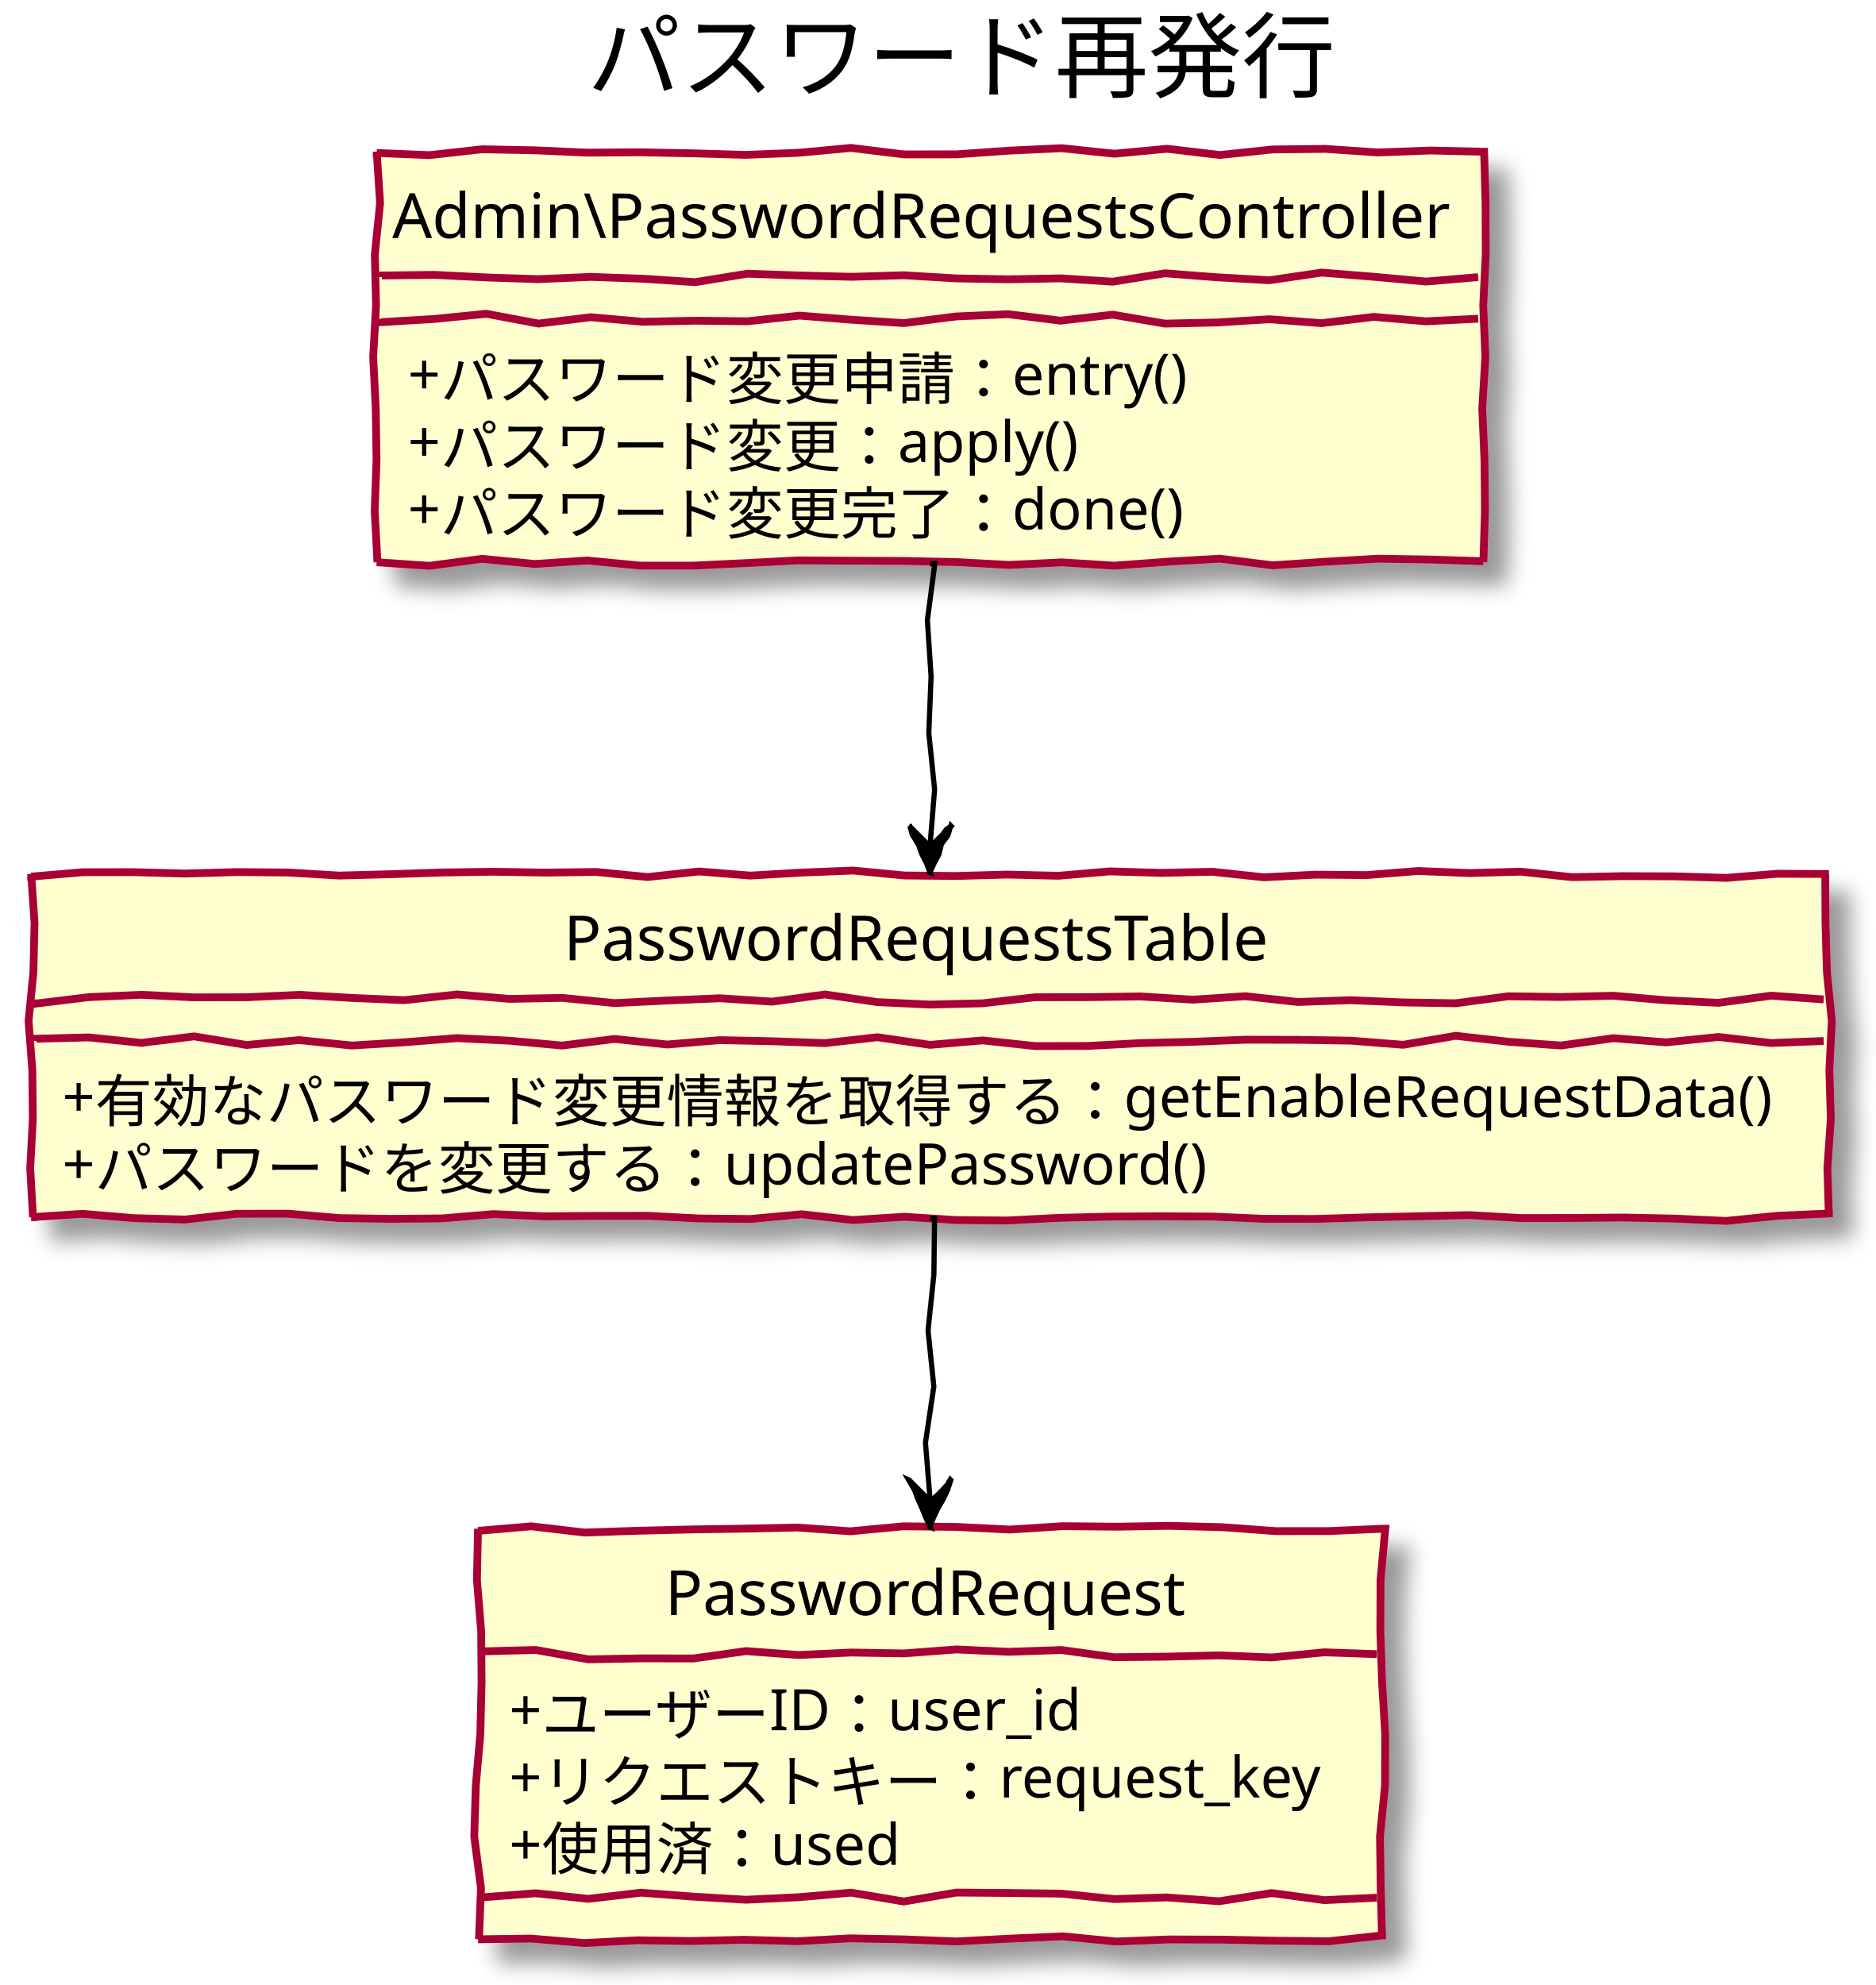
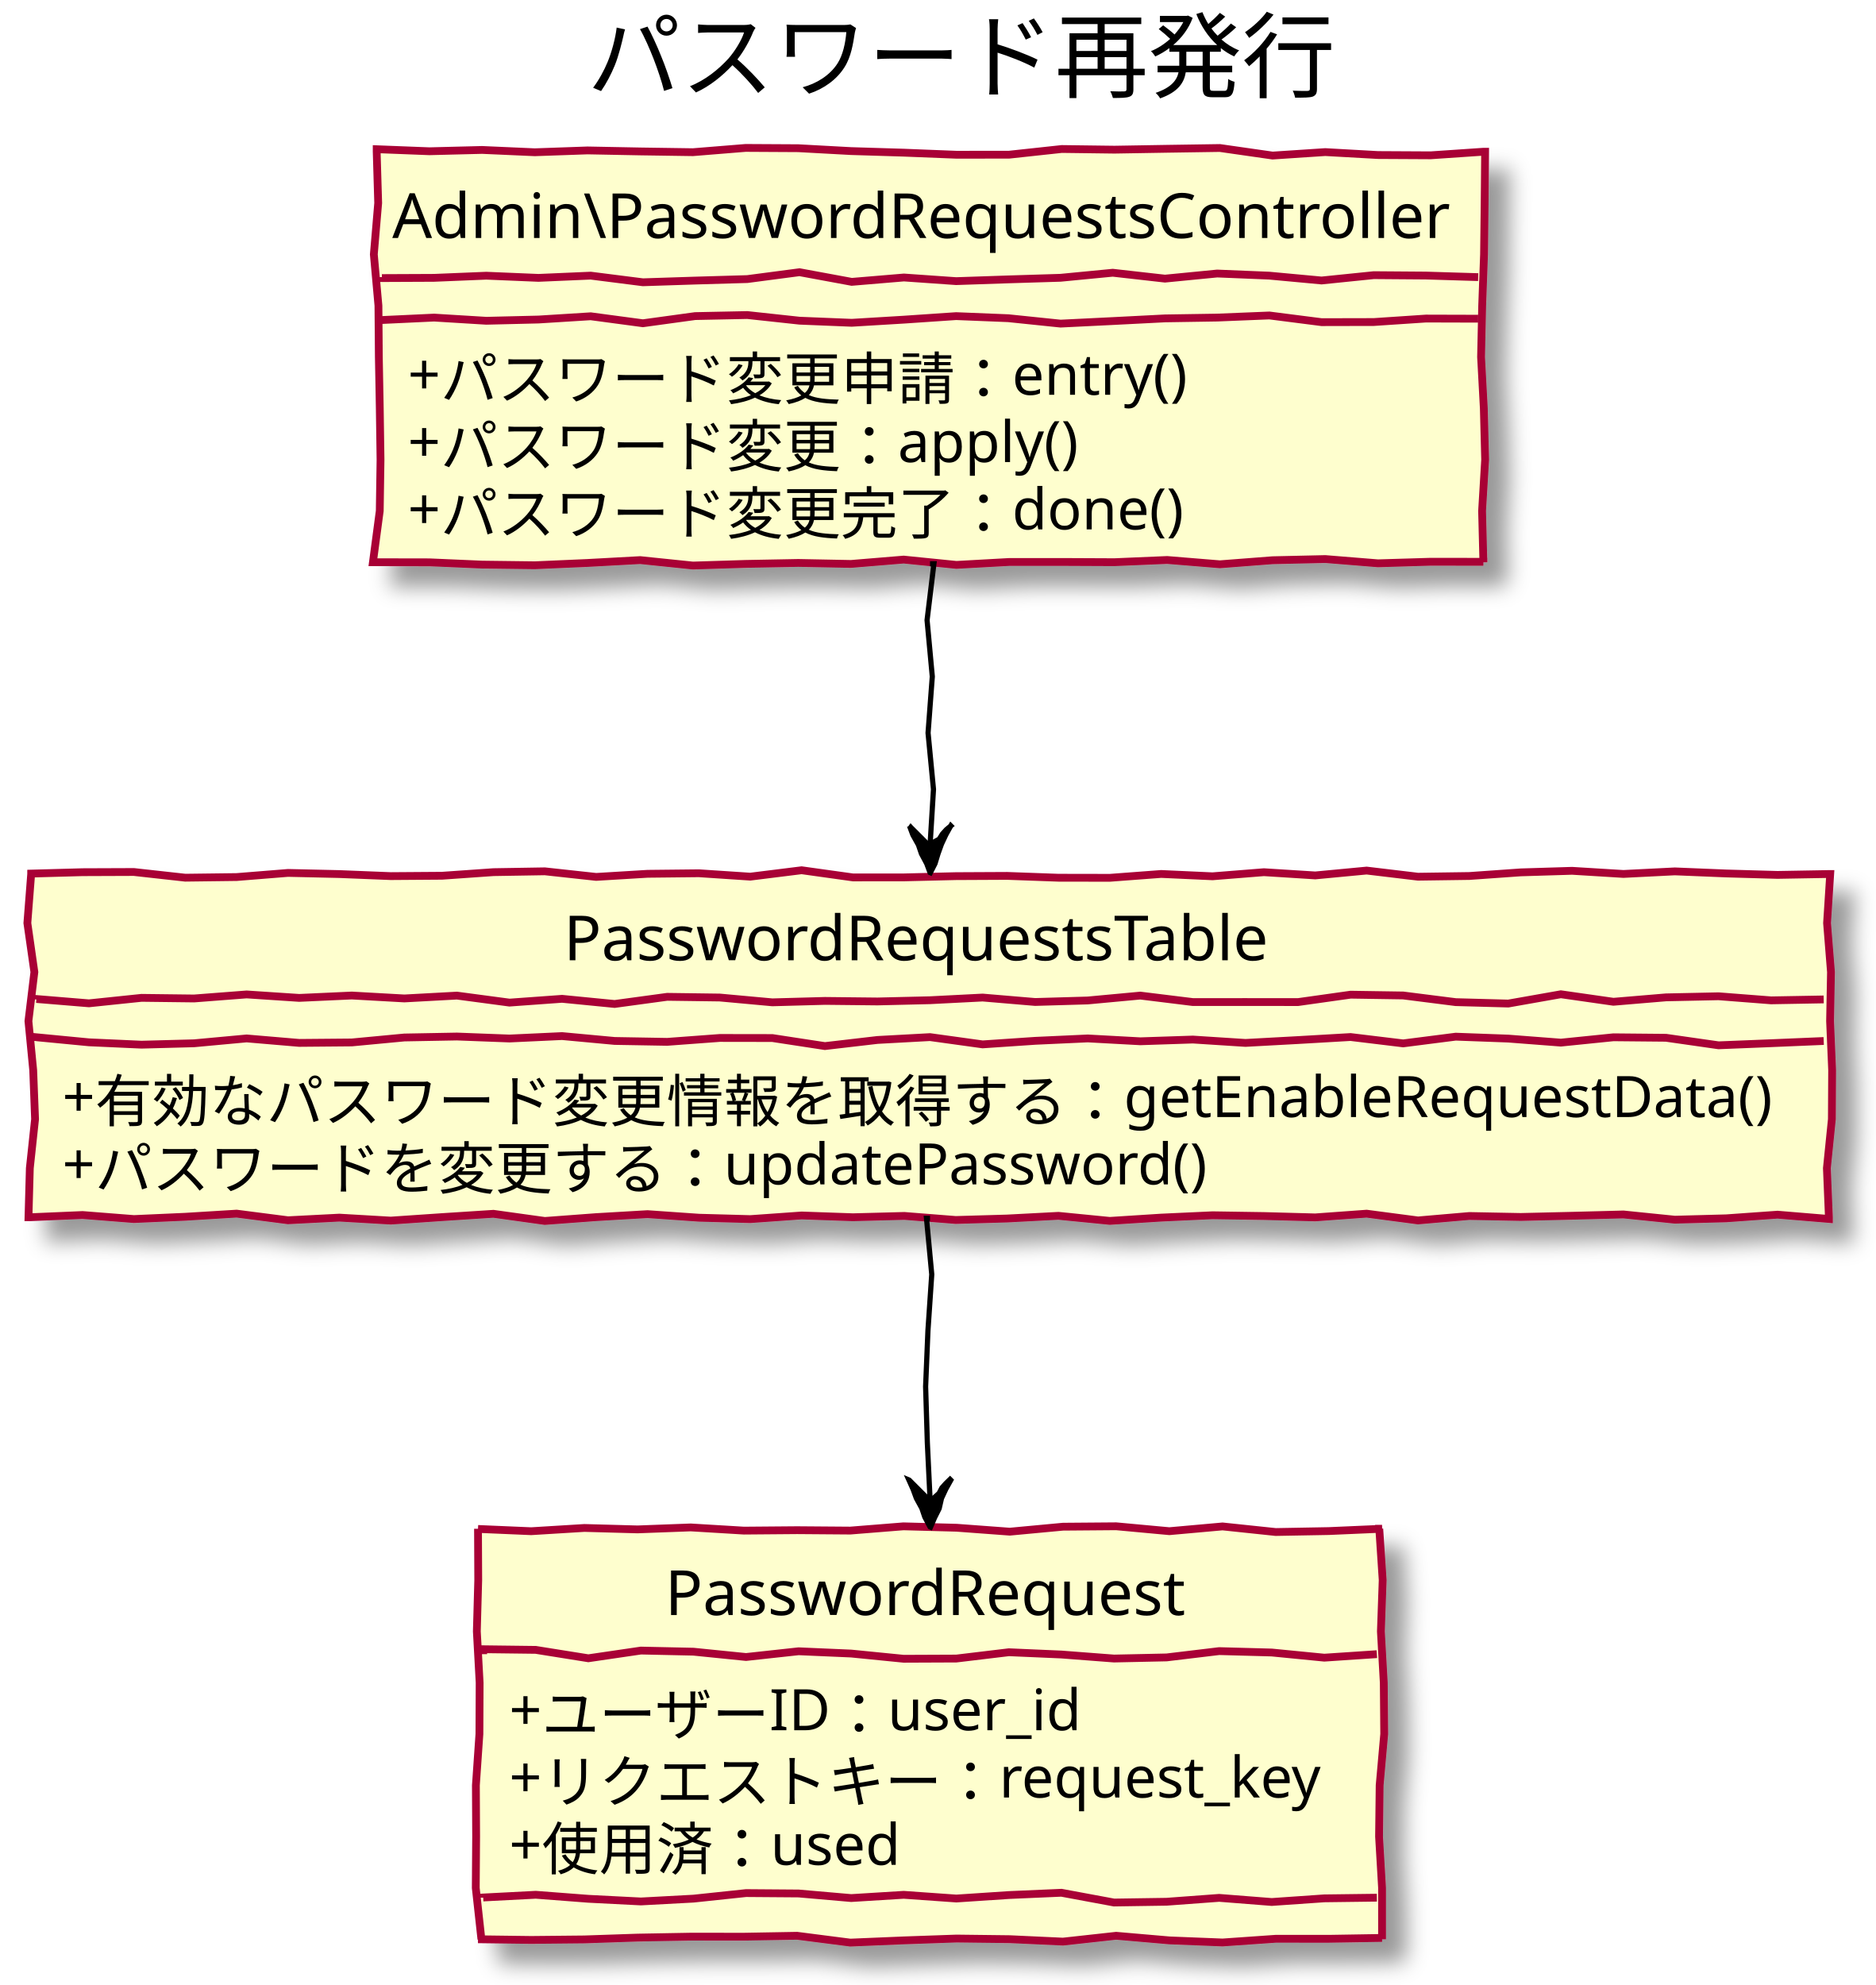
<svg xmlns="http://www.w3.org/2000/svg" contentScriptType="application/ecmascript" contentStyleType="text/css" height="382px" preserveAspectRatio="none" style="width:361px;height:382px;" version="1.1" viewBox="0 0 361 382" width="361px" zoomAndPan="magnify">
  <defs>
-     <filter height="300%" id="f0id1fc" width="300%" x="-1" y="-1">
+     <filter height="300%" id="fj5wxhv" width="300%" x="-1" y="-1">
      <feGaussianBlur result="blurOut" stdDeviation="2.0" />
      <feColorMatrix in="blurOut" result="blurOut2" type="matrix" values="0 0 0 0 0 0 0 0 0 0 0 0 0 0 0 0 0 0 .4 0" />
      <feOffset dx="4.0" dy="4.0" in="blurOut2" result="blurOut3" />
      <feBlend in="SourceGraphic" in2="blurOut3" mode="normal" />
    </filter>
  </defs>
  <g>
    <text fill="#000000" font-family="sans-serif" font-size="18" lengthAdjust="spacingAndGlyphs" textLength="144" x="113" y="17.402">パスワード再発行</text>
-     <polygon fill="#FEFECE" filter="url(#f0id1fc)" points="72.5,29.199,72.5,29.438,82.643,29.856,92.786,28.723,102.929,28.927,113.071,29.375,123.214,29.308,133.357,29.506,143.5,29.801,153.643,29.407,163.786,28.467,173.929,29.708,184.071,29.702,194.214,28.989,204.357,28.521,214.5,29.581,224.643,28.629,234.786,29.831,244.929,28.76,255.071,28.65,265.214,29.342,275.357,28.965,285.5,29.199,285.642,29.199,285.922,39.074,285.954,48.949,285.472,58.824,285.882,68.698,285.288,78.573,285.706,88.448,285.807,98.323,285.5,108.197,285.5,108.005,275.357,107.68,265.214,107.517,255.071,108.104,244.929,108.794,234.786,107.513,224.643,108.099,214.5,108.856,204.357,108.225,194.214,108.717,184.071,108.163,173.929,107.955,163.786,107.904,153.643,107.841,143.5,108.368,133.357,108.851,123.214,108.846,113.071,107.867,102.929,108.533,92.786,107.542,82.643,108.888,72.5,108.197,72.644,108.197,72.118,98.323,72.468,88.448,72.316,78.573,71.826,68.698,72.377,58.824,72.142,48.949,73.156,39.074,72.5,29.199" style="stroke: #A80036; stroke-width: 1.5;" />
+     <polygon fill="#FEFECE" filter="url(#fj5wxhv)" points="72.5,29.199,72.5,28.715,82.643,29.108,92.786,28.854,102.929,29.302,113.071,28.948,123.214,29.142,133.357,29.289,143.5,28.466,153.643,28.522,163.786,29.074,173.929,29.38,184.071,29.78,194.214,29.769,204.357,28.673,214.5,28.802,224.643,28.633,234.786,28.482,244.929,29.937,255.071,29.268,265.214,29.835,275.357,29.889,285.5,29.199,285.834,29.199,285.742,39.074,285.627,48.949,285.269,58.824,285.055,68.698,285.584,78.573,285.84,88.448,285.251,98.323,285.5,108.197,285.5,108.117,275.357,108.103,265.214,108.405,255.071,107.584,244.929,107.812,234.786,108.593,224.643,107.763,214.5,108.191,204.357,108.144,194.214,108.149,184.071,108.711,173.929,107.687,163.786,108.526,153.643,108.331,143.5,108.52,133.357,108.836,123.214,107.787,113.071,108.339,102.929,108.781,92.786,108.654,82.643,108.215,72.5,108.197,71.777,108.197,73.089,98.323,73.238,88.448,73.094,78.573,72.914,68.698,72.837,58.824,71.951,48.949,72.789,39.074,72.5,29.199" style="stroke: #A80036; stroke-width: 1.5;" />
    <text fill="#000000" font-family="sans-serif" font-size="12" lengthAdjust="spacingAndGlyphs" textLength="207" x="75.5" y="45.801">Admin\PasswordRequestsController</text>
-     <path d="M73.5,53.332 L73.5,53.018 L83.548,52.895 L93.595,53.391 L103.643,53.723 L113.691,53.283 L123.738,53.639 L133.786,54.299 L143.833,52.673 L153.881,53.018 L163.929,53.268 L173.976,52.974 L184.024,53.573 L194.071,53.754 L204.119,53.566 L214.167,54.208 L224.214,52.594 L234.262,53.364 L244.31,53.934 L254.357,52.459 L264.405,53.264 L274.452,54.184 L284.5,53.332 " fill="#FEFECE" style="stroke: #A80036; stroke-width: 1.5;" />
-     <path d="M73.5,61.332 L73.5,61.99 L83.548,61.389 L93.595,60.384 L103.643,62.272 L113.691,61.047 L123.738,61.923 L133.786,61.715 L143.833,61.827 L153.881,60.738 L163.929,61.531 L173.976,62.18 L184.024,60.898 L194.071,60.465 L204.119,61.71 L214.167,60.558 L224.214,62.276 L234.262,62.062 L244.31,61.436 L254.357,62.193 L264.405,60.978 L274.452,61.837 L284.5,61.332 " fill="#FEFECE" style="stroke: #A80036; stroke-width: 1.5;" />
+     <path d="M73.5,53.332 L73.5,53.515 L83.548,53.47 L93.595,53.057 L103.643,53.476 L113.691,53.045 L123.738,54.322 L133.786,53.996 L143.833,53.707 L153.881,52.384 L163.929,54.243 L173.976,53.401 L184.024,54.103 L194.071,53.766 L204.119,53.458 L214.167,52.488 L224.214,53.621 L234.262,52.638 L244.31,53.048 L254.357,53.981 L264.405,52.953 L274.452,53.029 L284.5,53.332 " fill="#FEFECE" style="stroke: #A80036; stroke-width: 1.5;" />
+     <path d="M73.5,61.332 L73.5,61.588 L83.548,61.118 L93.595,61.731 L103.643,61.492 L113.691,60.865 L123.738,62.209 L133.786,60.83 L143.833,60.627 L153.881,61.714 L163.929,62.12 L173.976,61.516 L184.024,60.835 L194.071,61.239 L204.119,62.278 L214.167,61.786 L224.214,61.273 L234.262,61.116 L244.31,60.71 L254.357,61.996 L264.405,61.974 L274.452,61.304 L284.5,61.332 " fill="#FEFECE" style="stroke: #A80036; stroke-width: 1.5;" />
    <text fill="#000000" font-family="sans-serif" font-size="11" lengthAdjust="spacingAndGlyphs" textLength="155" x="78.5" y="75.967">+パスワード変更申請：entry()</text>
    <text fill="#000000" font-family="sans-serif" font-size="11" lengthAdjust="spacingAndGlyphs" textLength="134" x="78.5" y="88.922">+パスワード変更：apply()</text>
    <text fill="#000000" font-family="sans-serif" font-size="11" lengthAdjust="spacingAndGlyphs" textLength="154" x="78.5" y="101.877">+パスワード変更完了：done()</text>
-     <polygon fill="#FEFECE" filter="url(#f0id1fc)" points="6,168.199,6,168.699,15.886,167.855,25.771,167.843,35.657,168.107,45.543,167.825,55.429,167.91,65.314,168.496,75.2,168.232,85.086,167.905,94.971,167.761,104.857,167.928,114.743,167.804,124.629,168.779,134.514,167.708,144.4,168.501,154.286,167.925,164.171,167.53,174.057,168.478,183.943,168.579,193.829,168.305,203.714,168.535,213.6,167.693,223.486,167.98,233.371,167.767,243.257,168.832,253.143,168.323,263.029,168.403,272.914,167.622,282.8,168.014,292.686,167.748,302.571,168.803,312.457,168.608,322.343,168.646,332.229,168.942,342.114,168.148,352,168.199,351.304,168.199,351.344,177.634,351.617,187.069,352.561,196.503,352.091,205.938,352.365,215.373,351.713,224.808,352,234.242,352,233.536,342.114,233.972,332.229,234.96,322.343,234.512,312.457,234.306,302.571,234.392,292.686,234.403,282.8,233.841,272.914,234.062,263.029,234.276,253.143,234.578,243.257,234.547,233.371,234.124,223.486,234.063,213.6,234.131,203.714,234.372,193.829,234.875,183.943,234.79,174.057,234.159,164.171,234.79,154.286,233.678,144.4,234.586,134.514,234.482,124.629,233.976,114.743,233.993,104.857,234.076,94.971,233.649,85.086,234.471,75.2,234.562,65.314,234.412,55.429,233.568,45.543,233.588,35.657,234.691,25.771,234.423,15.886,233.596,6,234.242,6.353,234.242,5.815,224.808,6.313,215.373,6.221,205.938,5.498,196.503,6.43,187.069,6.65,177.634,6,168.199" style="stroke: #A80036; stroke-width: 1.5;" />
+     <polygon fill="#FEFECE" filter="url(#fj5wxhv)" points="6,168.199,6,168.117,15.886,167.848,25.771,167.81,35.657,168.906,45.543,168.783,55.429,167.987,65.314,168.207,75.2,168.602,85.086,168.531,94.971,167.84,104.857,167.679,114.743,168.756,124.629,168.157,134.514,168.052,144.4,168.706,154.286,167.473,164.171,168.854,174.057,168.846,183.943,168.608,193.829,168.559,203.714,168.914,213.6,168.931,223.486,168.188,233.371,168.637,243.257,167.849,253.143,168.471,263.029,167.535,272.914,168.717,282.8,168.579,292.686,167.882,302.571,167.582,312.457,168.186,322.343,167.691,332.229,168.093,342.114,168.371,352,168.199,352.252,168.199,351.646,177.634,352.401,187.069,352.227,196.503,352.623,205.938,352.574,215.373,351.614,224.808,352,234.242,352,234.576,342.114,233.756,332.229,234.458,322.343,234.72,312.457,233.713,302.571,233.966,292.686,234.197,282.8,234.01,272.914,234.865,263.029,233.563,253.143,234.28,243.257,234.017,233.371,233.869,223.486,234.322,213.6,234.952,203.714,233.978,193.829,234.495,183.943,234.778,174.057,233.996,164.171,234.252,154.286,233.909,144.4,234.609,134.514,234.34,124.629,233.652,114.743,234.228,104.857,234.965,94.971,233.589,85.086,234.226,75.2,234.897,65.314,234.324,55.429,234.831,45.543,233.555,35.657,234.159,25.771,234.598,15.886,233.82,6,234.242,5.484,234.242,5.74,224.808,6.749,215.373,6.39,205.938,5.472,196.503,6.616,187.069,5.267,177.634,6,168.199" style="stroke: #A80036; stroke-width: 1.5;" />
    <text fill="#000000" font-family="sans-serif" font-size="12" lengthAdjust="spacingAndGlyphs" textLength="141" x="108.5" y="184.801">PasswordRequestsTable</text>
-     <path d="M7,192.332 L7,193.124 L17.118,191.891 L27.235,191.439 L37.353,191.936 L47.471,191.914 L57.588,191.449 L67.706,192.043 L77.823,192.476 L87.941,191.378 L98.059,192.229 L108.177,192.037 L118.294,193.038 L128.412,192.544 L138.529,192.109 L148.647,192.762 L158.765,191.379 L168.882,192.85 L179,193.326 L189.118,193.079 L199.235,191.913 L209.353,191.896 L219.471,191.758 L229.588,192.378 L239.706,191.717 L249.823,192.827 L259.941,192.48 L270.059,192.908 L280.176,193.071 L290.294,191.729 L300.412,191.863 L310.529,191.628 L320.647,192.493 L330.765,192.983 L340.882,191.613 L351,192.332 " fill="#FEFECE" style="stroke: #A80036; stroke-width: 1.5;" />
-     <path d="M7,200.332 L7,199.898 L17.118,199.644 L27.235,200.697 L37.353,199.444 L47.471,201.101 L57.588,200.159 L67.706,201.204 L77.823,200.579 L87.941,199.779 L98.059,200.276 L108.177,201.207 L118.294,199.94 L128.412,201.009 L138.529,200.168 L148.647,200.381 L158.765,200.744 L168.882,199.608 L179,201.074 L189.118,200.219 L199.235,201.309 L209.353,201.288 L219.471,200.74 L229.588,200.49 L239.706,200.082 L249.823,200.107 L259.941,200.266 L270.059,201.064 L280.176,199.333 L290.294,200.472 L300.412,201.202 L310.529,199.793 L320.647,200.595 L330.765,199.562 L340.882,200.723 L351,200.332 " fill="#FEFECE" style="stroke: #A80036; stroke-width: 1.5;" />
+     <path d="M7,192.332 L7,192.249 L17.118,193.083 L27.235,192.029 L37.353,192.15 L47.471,191.371 L57.588,192.04 L67.706,191.58 L77.823,192.144 L87.941,191.596 L98.059,192.945 L108.177,192.216 L118.294,193.208 L128.412,191.832 L138.529,191.967 L148.647,192.892 L158.765,192.618 L168.882,192.725 L179,192.487 L189.118,191.971 L199.235,192.826 L209.353,192.535 L219.471,191.595 L229.588,192.841 L239.706,192.835 L249.823,192.845 L259.941,191.419 L270.059,191.571 L280.176,192.854 L290.294,193.127 L300.412,191.338 L310.529,192.786 L320.647,191.936 L330.765,191.725 L340.882,192.512 L351,192.332 " fill="#FEFECE" style="stroke: #A80036; stroke-width: 1.5;" />
+     <path d="M7,200.332 L7,199.611 L17.118,200.586 L27.235,201.041 L37.353,200.774 L47.471,199.839 L57.588,200.7 L67.706,200.612 L77.823,199.657 L87.941,199.472 L98.059,199.855 L108.177,199.386 L118.294,200.324 L128.412,200.498 L138.529,199.748 L148.647,199.764 L158.765,201.311 L168.882,200.134 L179,199.584 L189.118,200.985 L199.235,200.301 L209.353,199.839 L219.471,200.388 L229.588,200.054 L239.706,200.704 L249.823,200.154 L259.941,199.569 L270.059,200.793 L280.176,199.5 L290.294,199.871 L300.412,200.647 L310.529,199.619 L320.647,199.713 L330.765,201.162 L340.882,200.757 L351,200.332 " fill="#FEFECE" style="stroke: #A80036; stroke-width: 1.5;" />
    <text fill="#000000" font-family="sans-serif" font-size="11" lengthAdjust="spacingAndGlyphs" textLength="334" x="12" y="214.967">+有効なパスワード変更情報を取得する：getEnableRequestData()</text>
    <text fill="#000000" font-family="sans-serif" font-size="11" lengthAdjust="spacingAndGlyphs" textLength="226" x="12" y="227.922">+パスワードを変更する：updatePassword()</text>
-     <polygon fill="#FEFECE" filter="url(#f0id1fc)" points="92,294.199,92,294.607,102.235,293.727,112.471,294.927,122.706,294.584,132.941,294.335,143.177,294.177,153.412,293.961,163.647,294.688,173.882,293.727,184.118,293.846,194.353,294.355,204.588,293.699,214.823,293.802,225.059,293.635,235.294,293.9,245.529,294.652,255.765,294.64,266,294.199,266.623,294.199,265.706,304.074,265.668,313.949,266.008,323.824,266.604,333.698,266.578,343.573,265.604,353.448,265.742,363.322,266,373.197,266,372.462,255.765,373.583,245.529,373.481,235.294,373.269,225.059,373.235,214.823,373.633,204.588,372.638,194.353,373.079,184.118,373.616,173.882,373.22,163.647,373.022,153.412,373.576,143.177,373.298,132.941,373.539,122.706,373.395,112.471,373.926,102.235,373.068,92,373.197,92.186,373.197,92.575,363.322,91.275,353.448,91.582,343.573,92.452,333.698,92.685,323.824,92.611,313.949,91.795,304.074,92,294.199" style="stroke: #A80036; stroke-width: 1.5;" />
+     <polygon fill="#FEFECE" filter="url(#fj5wxhv)" points="92,294.199,92,294.235,102.235,294.672,112.471,294.045,122.706,294.323,132.941,293.942,143.177,294.557,153.412,294.473,163.647,294.551,173.882,293.732,184.118,294.004,194.353,294.761,204.588,293.803,214.823,293.721,225.059,294.667,235.294,293.75,245.529,294.827,255.765,294.644,266,294.199,265.464,294.199,266.119,304.074,265.774,313.949,266.329,323.824,266.414,333.698,265.535,343.573,265.422,353.448,265.999,363.322,266,373.197,266,372.94,255.765,373.107,245.529,373.104,235.294,373.818,225.059,373.414,214.823,372.527,204.588,373.652,194.353,373.181,184.118,373.059,173.882,373.415,163.647,373.843,153.412,372.526,143.177,372.704,132.941,372.696,122.706,372.879,112.471,373.227,102.235,373.328,92,373.197,92.654,373.197,91.569,363.322,91.64,353.448,91.593,343.573,92.272,333.698,92.315,323.824,91.776,313.949,92.044,304.074,92,294.199" style="stroke: #A80036; stroke-width: 1.5;" />
    <text fill="#000000" font-family="sans-serif" font-size="12" lengthAdjust="spacingAndGlyphs" textLength="102" x="128" y="310.801">PasswordRequest</text>
-     <path d="M93,318.332 L93,317.791 L103.118,317.524 L113.235,319.329 L123.353,319.139 L133.471,319.159 L143.588,317.742 L153.706,318.496 L163.823,318.02 L173.941,318.189 L184.059,317.425 L194.177,317.881 L204.294,317.534 L214.412,318.921 L224.529,318.811 L234.647,318.562 L244.765,318.967 L254.882,317.976 L265,318.332 " fill="#FEFECE" style="stroke: #A80036; stroke-width: 1.5;" />
+     <path d="M93,318.332 L93,317.384 L103.118,317.508 L113.235,319.124 L123.353,317.64 L133.471,317.857 L143.588,318.88 L153.706,317.776 L163.823,318.214 L173.941,319.22 L184.059,319.177 L194.177,317.963 L204.294,318.4 L214.412,319.174 L224.529,318.959 L234.647,317.745 L244.765,318.015 L254.882,319.007 L265,318.332 " fill="#FEFECE" style="stroke: #A80036; stroke-width: 1.5;" />
    <text fill="#000000" font-family="sans-serif" font-size="11" lengthAdjust="spacingAndGlyphs" textLength="115" x="98" y="332.967">+ユーザーID：user_id</text>
    <text fill="#000000" font-family="sans-serif" font-size="11" lengthAdjust="spacingAndGlyphs" textLength="162" x="98" y="345.922">+リクエストキー：request_key</text>
    <text fill="#000000" font-family="sans-serif" font-size="11" lengthAdjust="spacingAndGlyphs" textLength="79" x="98" y="358.877">+使用済：used</text>
-     <path d="M93,365.197 L93,365.112 L103.118,364.344 L113.235,365.42 L123.353,364.235 L133.471,364.996 L143.588,365.591 L153.706,365.107 L163.823,364.232 L173.941,365.931 L184.059,364.212 L194.177,364.291 L204.294,364.421 L214.412,365.463 L224.529,365.146 L234.647,365.883 L244.765,364.308 L254.882,365.671 L265,365.197 " fill="#FEFECE" style="stroke: #A80036; stroke-width: 1.5;" />
-     <path d="M179,108.499 L179.92,108.499 L178.491,119.349 L179.202,130.199 L178.763,141.049 L179.879,151.899 L179,162.749 " fill="none" style="stroke: #000000; stroke-width: 1.0;" />
-     <polygon fill="#000000" points="179,167.919,178.977,167.909,179.794,166.117,180.715,164.37,181.196,162.429,182.419,160.816,183,158.919,183.042,158.962,182.122,159.641,181.451,160.57,180.637,161.356,179.832,162.151,179,162.919,178.911,162.831,178.153,162.072,177.254,161.174,176.57,160.489,175.799,159.718,175,158.919,175.123,158.974,175.578,160.62,176.806,162.611,177.402,164.32,178.345,166.184,179,167.919" style="stroke: #000000; stroke-width: 1.0;" />
-     <path d="M179,234.459 L179.872,234.459 L179.743,245.253 L178.617,256.047 L179.732,266.841 L178.118,277.635 L179,288.429 " fill="none" style="stroke: #000000; stroke-width: 1.0;" />
-     <polygon fill="#000000" points="179,293.839,178.946,293.815,179.699,291.994,180.541,290.213,181.544,288.503,182.38,286.719,183,284.839,182.893,284.732,182.296,285.735,181.545,286.584,180.754,287.393,179.932,288.171,179,288.839,179.005,288.845,178.27,288.11,177.32,287.16,176.451,286.291,175.635,285.474,175,284.839,174.861,284.777,176.008,286.732,176.649,288.461,177.462,290.267,178.182,292.031,179,293.839" style="stroke: #000000; stroke-width: 1.0;" />
+     <path d="M93,365.197 L93,365.16 L103.118,364.636 L113.235,365.41 L123.353,365.923 L133.471,365.381 L143.588,364.311 L153.706,364.387 L163.823,365.269 L173.941,364.645 L184.059,365.359 L194.177,364.688 L204.294,364.249 L214.412,366.129 L224.529,365.979 L234.647,365.232 L244.765,366.026 L254.882,365.325 L265,365.197 " fill="#FEFECE" style="stroke: #A80036; stroke-width: 1.5;" />
+     <path d="M179,108.499 L179.745,108.499 L178.431,119.349 L179.436,130.199 L178.62,141.049 L179.663,151.899 L179,162.749 " fill="none" style="stroke: #000000; stroke-width: 1.0;" />
+     <polygon fill="#000000" points="179,167.919,179.065,167.948,179.959,166.19,180.537,164.291,181.206,162.433,182.042,160.649,183,158.919,183.009,158.928,182.139,159.658,181.381,160.5,180.767,161.486,179.731,162.051,179,162.919,179.054,162.973,178.274,162.193,177.393,161.312,176.569,160.488,175.85,159.769,175,158.919,175.045,158.939,175.694,160.672,176.767,162.594,177.347,164.296,178.356,166.189,179,167.919" style="stroke: #000000; stroke-width: 1.0;" />
+     <path d="M179,234.459 L178.319,234.459 L179.331,245.253 L178.599,256.047 L178.149,266.841 L178.482,277.635 L179,288.429 " fill="none" style="stroke: #000000; stroke-width: 1.0;" />
+     <polygon fill="#000000" points="179,293.839,179.097,293.882,179.873,292.072,180.756,290.309,181.204,288.352,182.036,286.566,183,284.839,182.852,284.691,182.044,285.483,181.286,286.326,180.738,287.377,179.897,288.136,179,288.839,178.938,288.778,178.152,287.991,177.547,287.386,176.509,286.348,175.752,285.591,175,284.839,174.933,284.81,175.741,286.613,176.375,288.339,177.418,290.247,177.996,291.949,179,293.839" style="stroke: #000000; stroke-width: 1.0;" />
  </g>
</svg>
